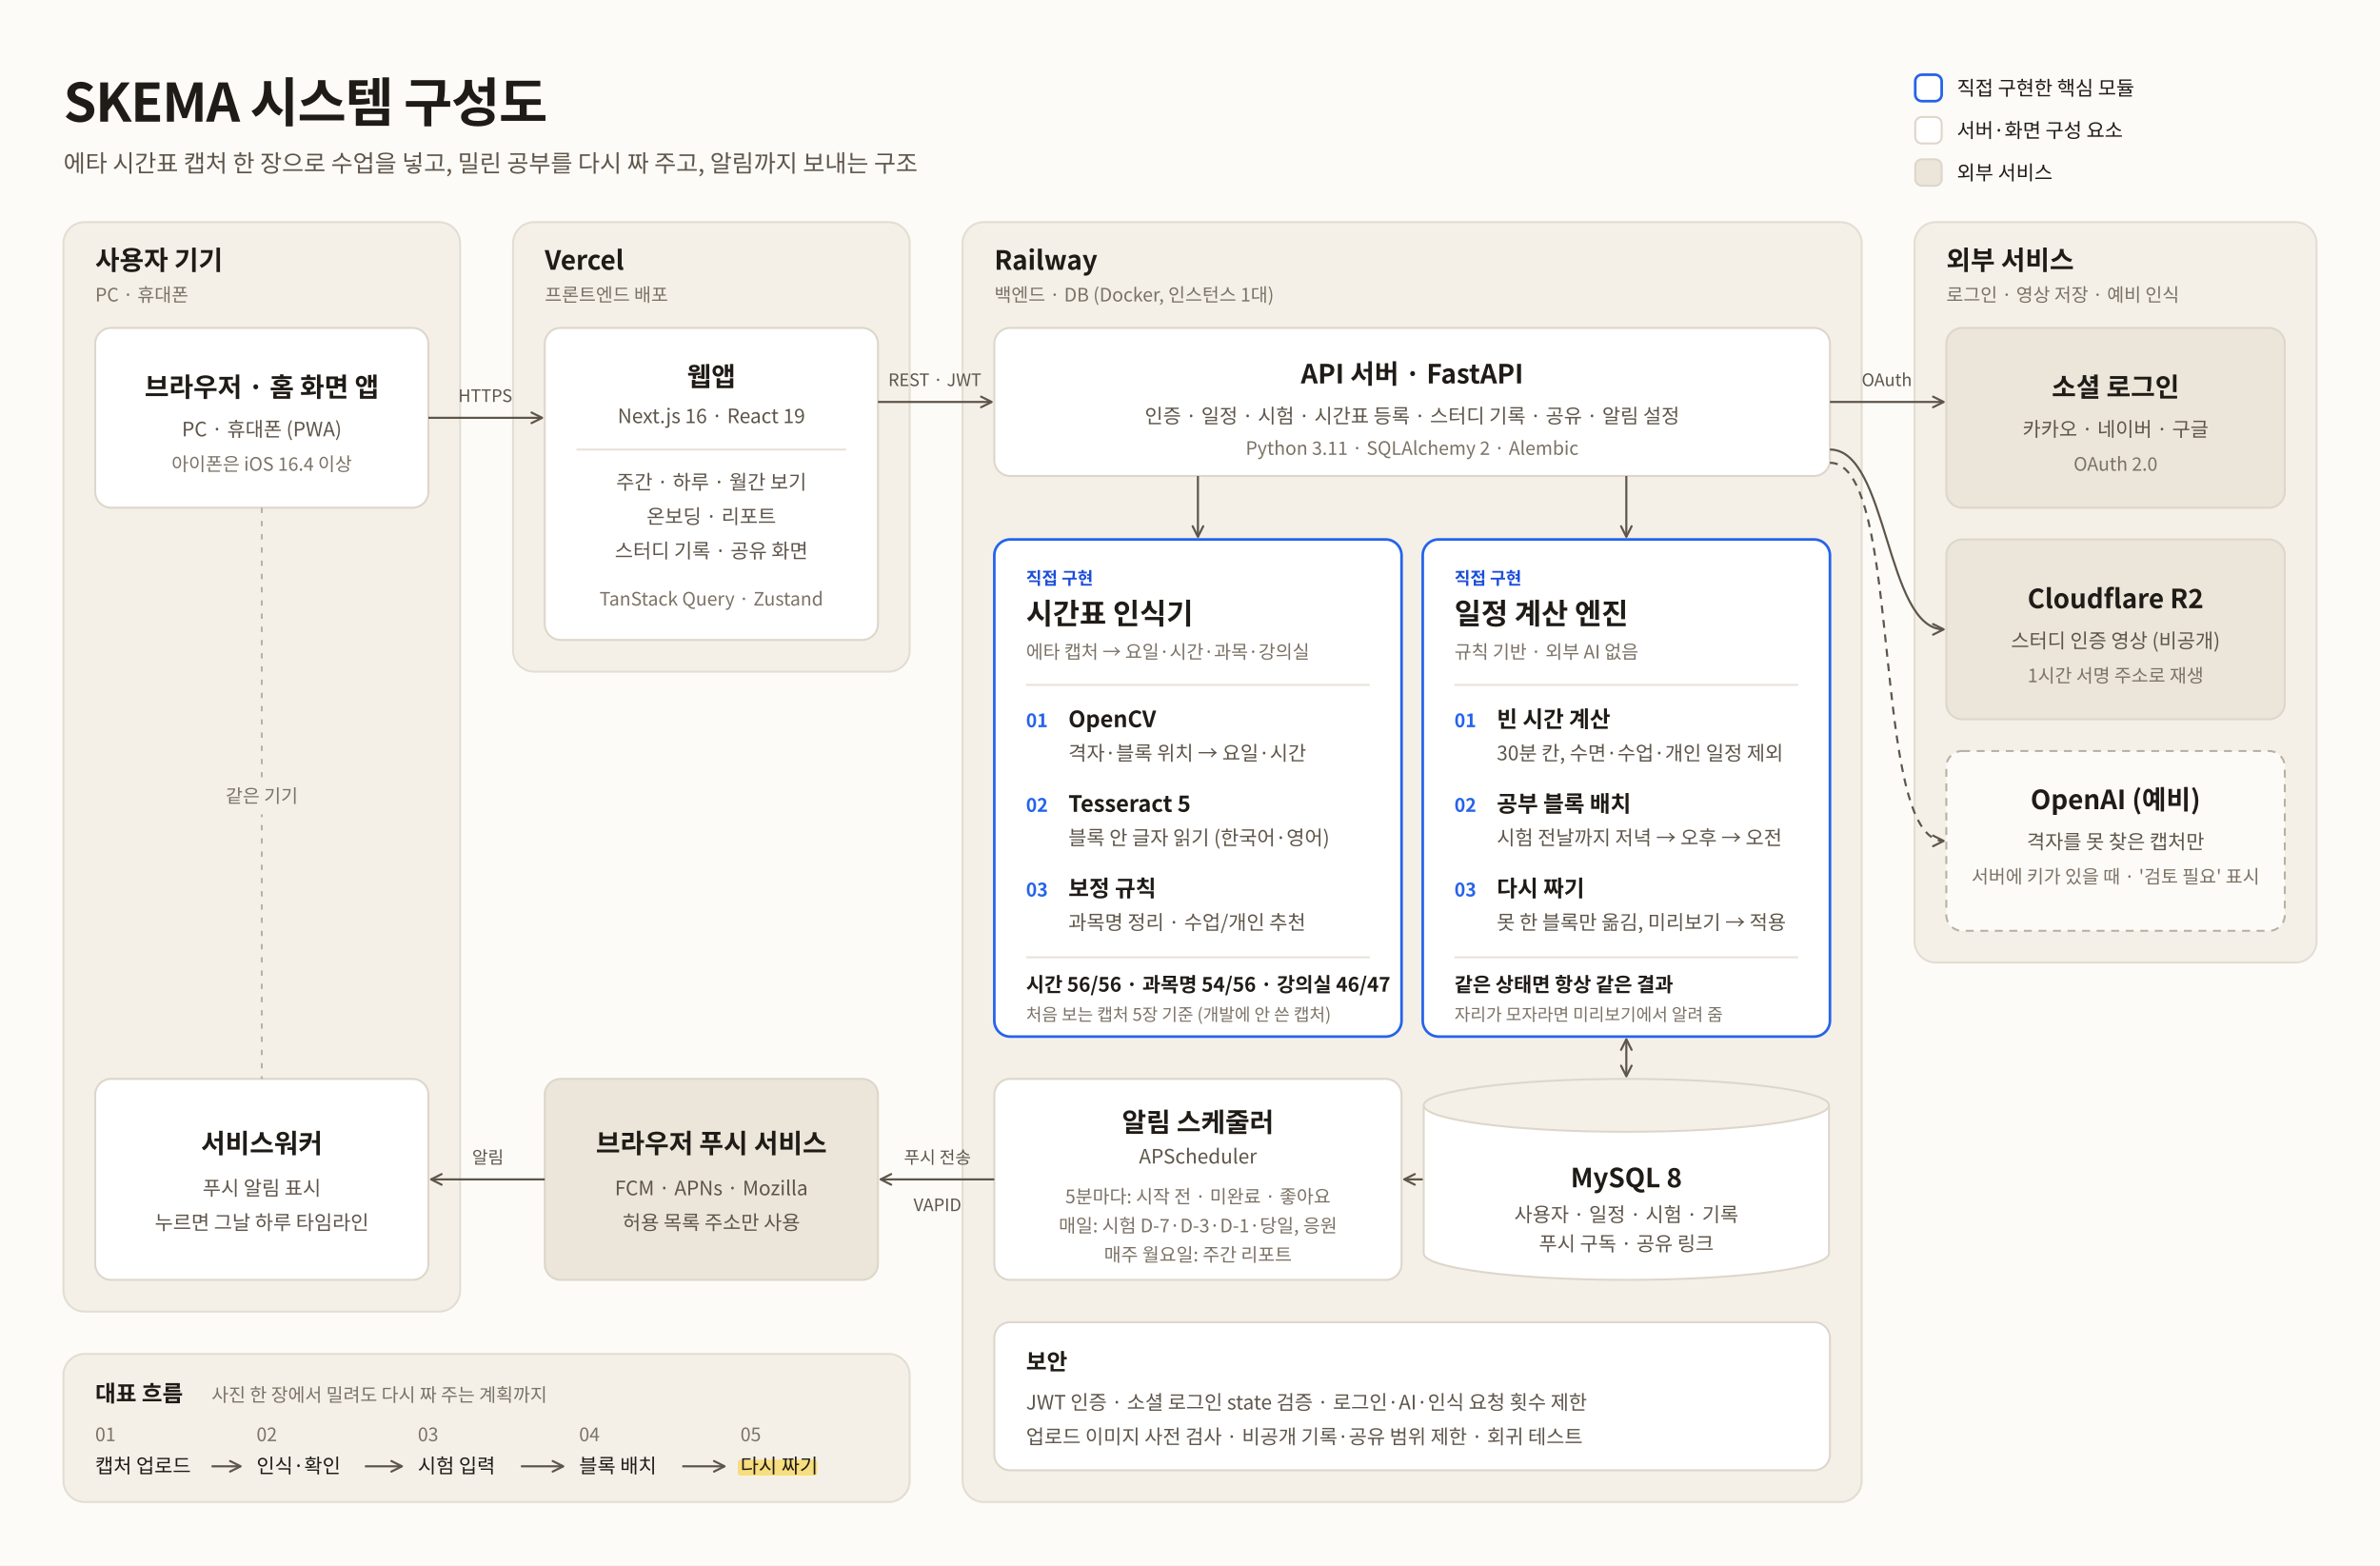
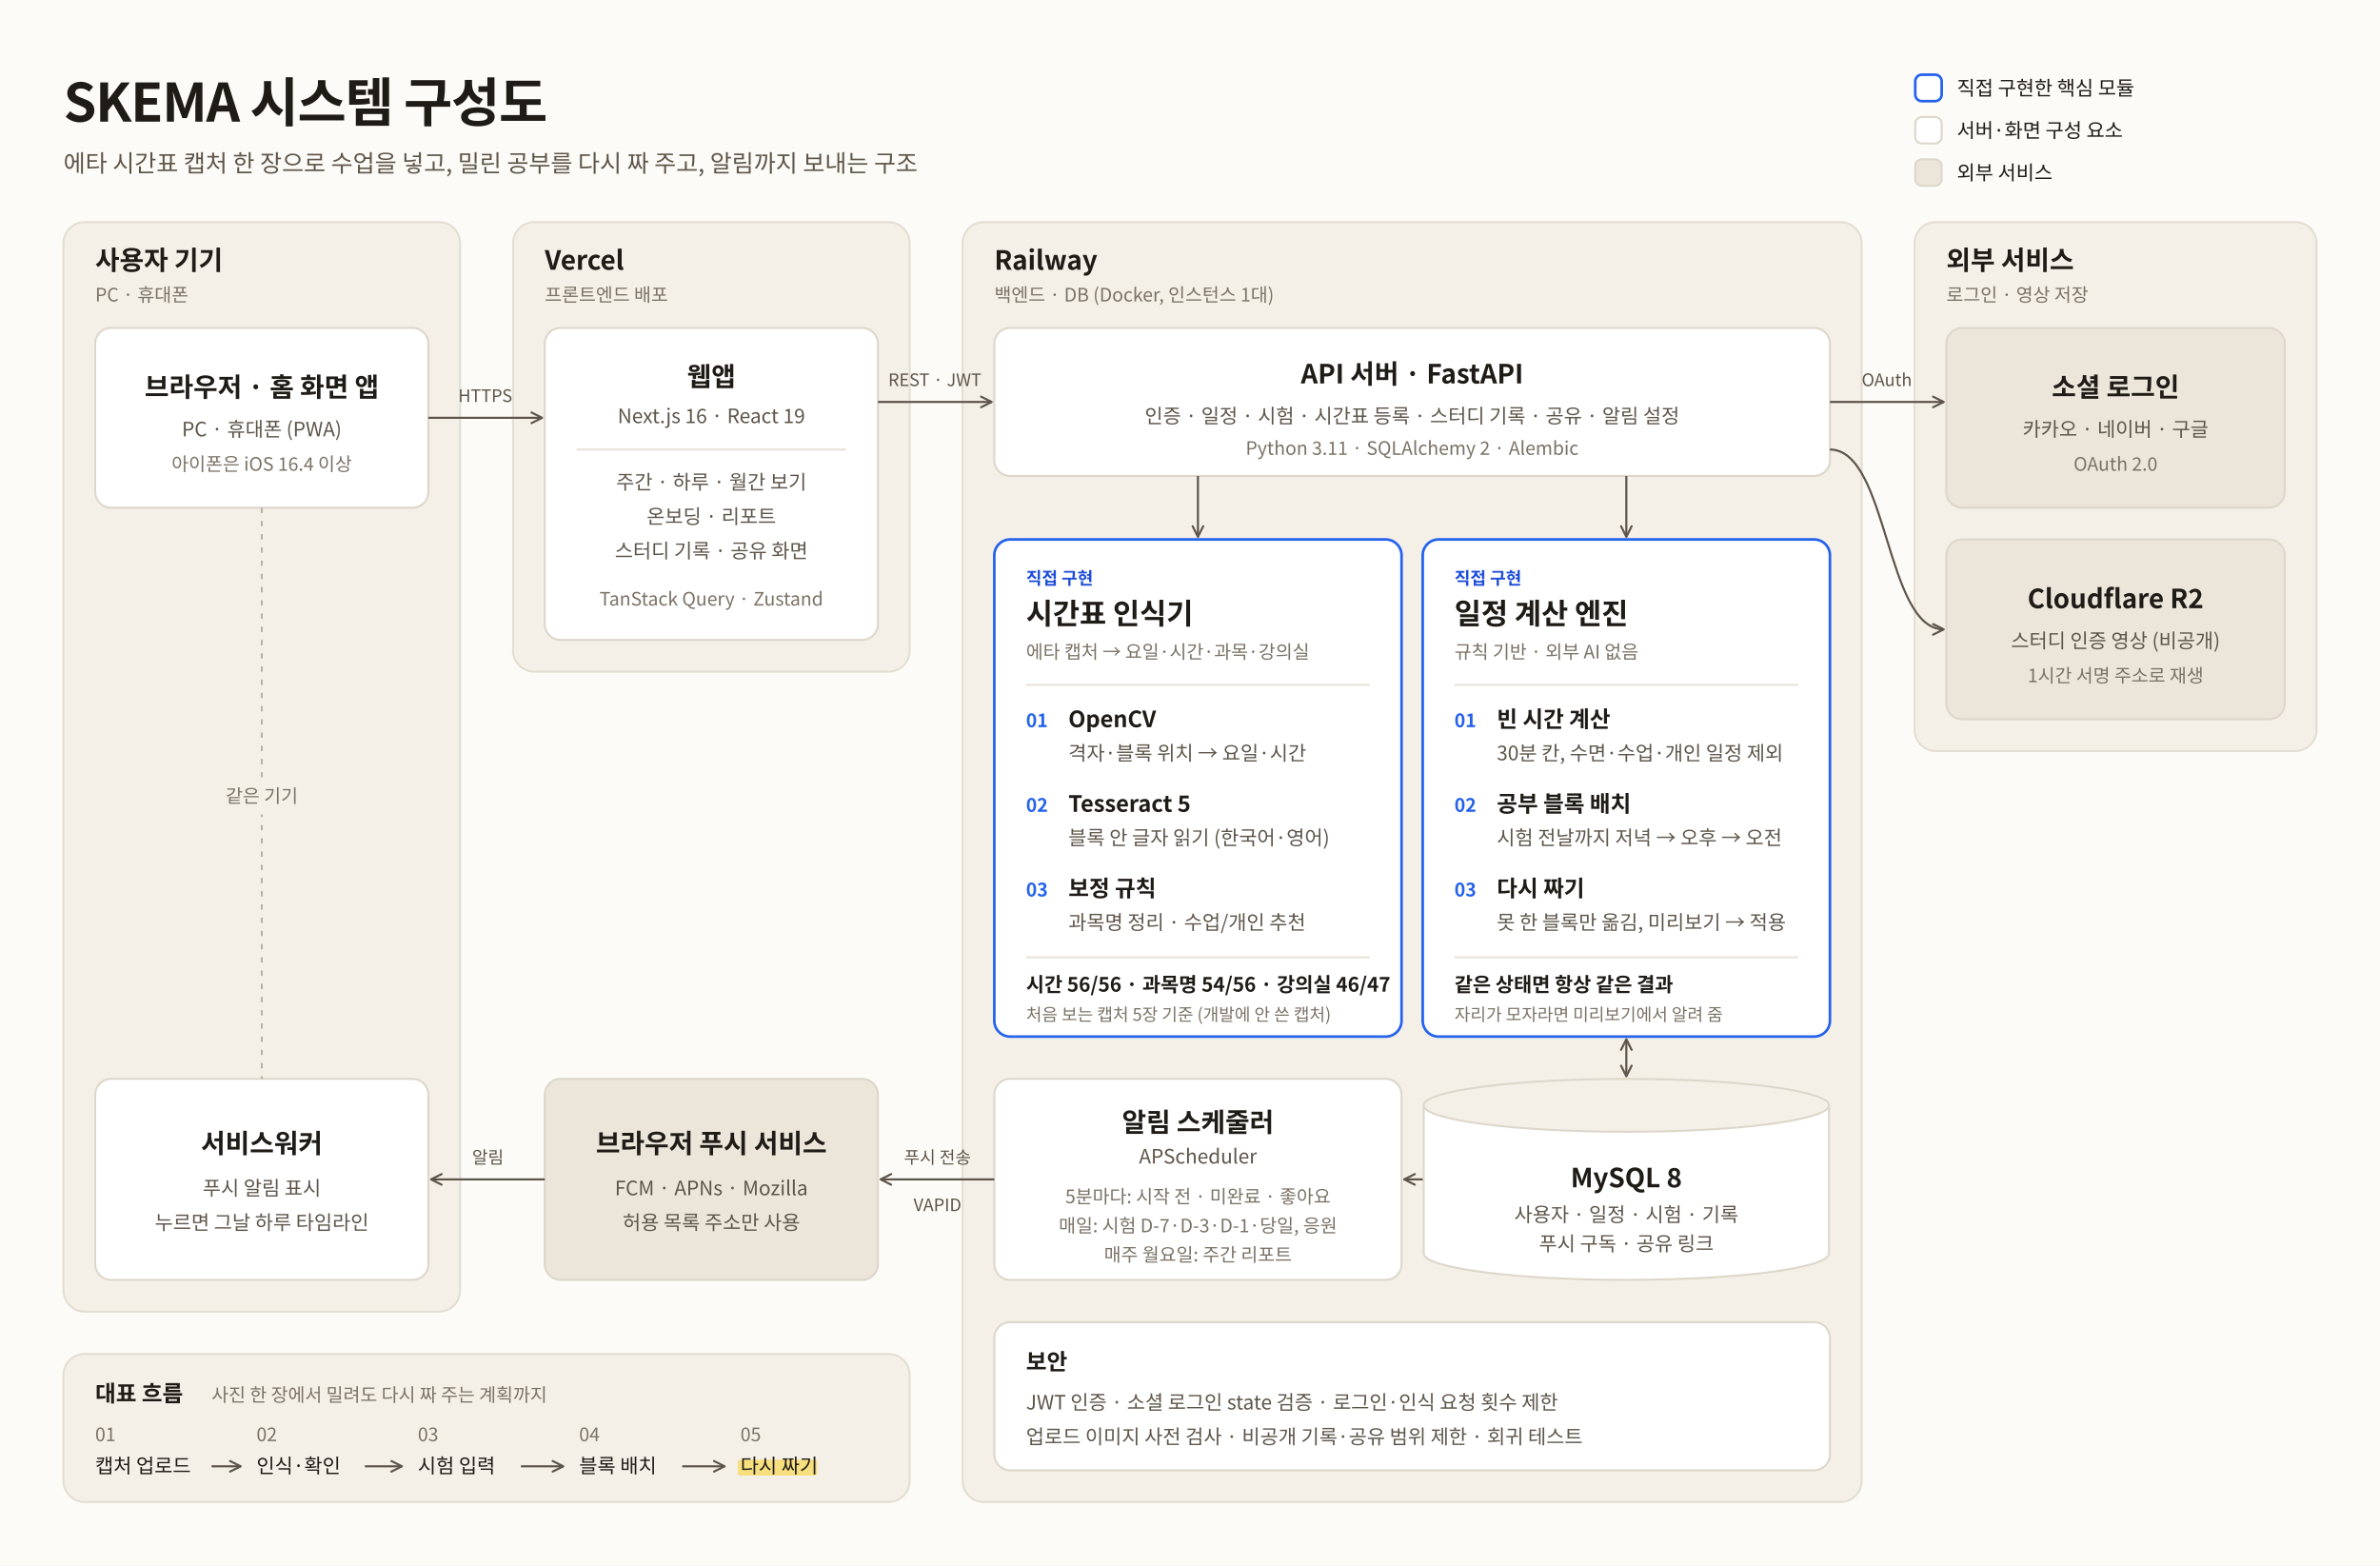
<svg xmlns="http://www.w3.org/2000/svg" viewBox="0 0 1800 1184" width="1800" height="1184" font-family="'Pretendard','Pretendard Variable','Apple SD Gothic Neo','Noto Sans KR','Noto Sans CJK KR','Malgun Gothic',sans-serif">
  <defs>
    <marker id="arr" viewBox="0 0 10 10" refX="9" refY="5" markerWidth="10" markerHeight="10" markerUnits="userSpaceOnUse" orient="auto-start-reverse">
      <path d="M1,1 L9,5 L1,9" fill="none" stroke="#5e554a" stroke-width="1.6" stroke-linecap="round" stroke-linejoin="round" />
    </marker>
    <style>
      text{font-variant-numeric:tabular-nums}
      .zone{fill:#f4f0e8;stroke:#e3ddd2;stroke-width:1.5}
      .zT{font-size:20px;font-weight:600;fill:#1f1b16}
      .zS{font-size:14px;fill:#7b7266}
      .box{fill:#ffffff;stroke:#ddd6ca;stroke-width:1.5}
      .ext{fill:#ebe5da;stroke:#ddd6ca;stroke-width:1.5}
      .core{fill:#ffffff;stroke:#2563eb;stroke-width:2}
      .t{font-size:20px;font-weight:600;fill:#1f1b16}
      .tL{font-size:22px;font-weight:600;fill:#1f1b16}
      .s{font-size:15px;fill:#5e554a}
      .m{font-size:14px;fill:#7b7266}
      .tag{font-size:13px;font-weight:600;fill:#1d4ed8}
      .n{font-size:14px;font-weight:600;fill:#2563eb}
      .st{font-size:17px;font-weight:600;fill:#1f1b16}
      .fact{font-size:15px;font-weight:600;fill:#1f1b16}
      .lbl{font-size:13px;font-weight:500;fill:#5e554a}
      .hair{stroke:#e8e2d8;stroke-width:1.5}
      .ln{stroke:#5e554a;stroke-width:1.6;fill:none}
    </style>
  </defs>
  <rect width="1800" height="1184" fill="#fdfbf7" />
  <text x="48" y="92" font-size="40" font-weight="600" fill="#1f1b16" letter-spacing="-0.8">SKEMA 시스템 구성도</text>
  <text x="48" y="130" font-size="18" fill="#5e554a">에타 시간표 캡처 한 장으로 수업을 넣고, 밀린 공부를 다시 짜 주고, 알림까지 보내는 구조</text>
  <g transform="translate(1448,56)">
    <rect x="0.5" y="0.5" width="20" height="20" rx="5" class="core" />
    <text x="32" y="16" font-size="15" fill="#1f1b16">직접 구현한 핵심 모듈</text>
    <rect x="0.5" y="32.5" width="20" height="20" rx="5" class="box" />
    <text x="32" y="48" font-size="15" fill="#1f1b16">서버·화면 구성 요소</text>
    <rect x="0.5" y="64.5" width="20" height="20" rx="5" class="ext" />
    <text x="32" y="80" font-size="15" fill="#1f1b16">외부 서비스</text>
  </g>
  <rect x="48" y="168" width="300" height="824" rx="16" class="zone" />
  <text x="72" y="204" class="zT">사용자 기기</text>
  <text x="72" y="228" class="zS">PC · 휴대폰</text>
  <rect x="388" y="168" width="300" height="340" rx="16" class="zone" />
  <text x="412" y="204" class="zT">Vercel</text>
  <text x="412" y="228" class="zS">프론트엔드 배포</text>
  <rect x="728" y="168" width="680" height="968" rx="16" class="zone" />
  <text x="752" y="204" class="zT">Railway</text>
  <text x="752" y="228" class="zS">백엔드 · DB (Docker, 인스턴스 1대)</text>
-   <rect x="1448" y="168" width="304" height="560" rx="16" class="zone" />
+   <rect x="1448" y="168" width="304" height="400" rx="16" class="zone" />
  <text x="1472" y="204" class="zT">외부 서비스</text>
-   <text x="1472" y="228" class="zS">로그인 · 영상 저장 · 예비 인식</text>
+   <text x="1472" y="228" class="zS">로그인 · 영상 저장</text>
  <rect x="72" y="248" width="252" height="136" rx="12" class="box" />
  <text x="198" y="300" text-anchor="middle" class="t">브라우저 · 홈 화면 앱</text>
  <text x="198" y="330" text-anchor="middle" class="s">PC · 휴대폰 (PWA)</text>
  <text x="198" y="356" text-anchor="middle" class="m">아이폰은 iOS 16.4 이상</text>
  <rect x="72" y="816" width="252" height="152" rx="12" class="box" />
  <text x="198" y="872" text-anchor="middle" class="t">서비스워커</text>
  <text x="198" y="904" text-anchor="middle" class="s">푸시 알림 표시</text>
  <text x="198" y="930" text-anchor="middle" class="s">누르면 그날 하루 타임라인</text>
  <line x1="198" y1="384" x2="198" y2="816" stroke="#b9b0a3" stroke-width="1.5" stroke-dasharray="4 6" />
  <rect x="160" y="588" width="76" height="28" rx="6" fill="#f4f0e8" />
  <text x="198" y="607" text-anchor="middle" class="m">같은 기기</text>
  <rect x="412" y="248" width="252" height="236" rx="12" class="box" />
  <text x="538" y="292" text-anchor="middle" class="t">웹앱</text>
  <text x="538" y="320" text-anchor="middle" font-size="15" font-weight="500" fill="#5e554a">Next.js 16 · React 19</text>
  <line x1="436" y1="340" x2="640" y2="340" class="hair" />
  <text x="538" y="370" text-anchor="middle" class="s">주간 · 하루 · 월간 보기</text>
  <text x="538" y="396" text-anchor="middle" class="s">온보딩 · 리포트</text>
  <text x="538" y="422" text-anchor="middle" class="s">스터디 기록 · 공유 화면</text>
  <text x="538" y="458" text-anchor="middle" class="m">TanStack Query · Zustand</text>
  <rect x="412" y="816" width="252" height="152" rx="12" class="ext" />
  <text x="538" y="872" text-anchor="middle" class="t">브라우저 푸시 서비스</text>
  <text x="538" y="904" text-anchor="middle" class="s">FCM · APNs · Mozilla</text>
  <text x="538" y="930" text-anchor="middle" class="s">허용 목록 주소만 사용</text>
  <rect x="752" y="248" width="632" height="112" rx="12" class="box" />
  <text x="1068" y="290" text-anchor="middle" class="t">API 서버 · FastAPI</text>
  <text x="1068" y="320" text-anchor="middle" class="s">인증 · 일정 · 시험 · 시간표 등록 · 스터디 기록 · 공유 · 알림 설정</text>
  <text x="1068" y="344" text-anchor="middle" class="m">Python 3.11 · SQLAlchemy 2 · Alembic</text>
  <rect x="752" y="408" width="308" height="376" rx="12" class="core" />
  <text x="776" y="442" class="tag">직접 구현</text>
  <text x="776" y="472" class="tL">시간표 인식기</text>
  <text x="776" y="498" class="m">에타 캡처 → 요일·시간·과목·강의실</text>
  <line x1="776" y1="518" x2="1036" y2="518" class="hair" />
  <text x="776" y="550" class="n">01</text>
  <text x="808" y="550" class="st">OpenCV</text>
  <text x="808" y="575" class="s">격자·블록 위치 → 요일·시간</text>
  <text x="776" y="614" class="n">02</text>
  <text x="808" y="614" class="st">Tesseract 5</text>
  <text x="808" y="639" class="s">블록 안 글자 읽기 (한국어·영어)</text>
  <text x="776" y="678" class="n">03</text>
  <text x="808" y="678" class="st">보정 규칙</text>
  <text x="808" y="703" class="s">과목명 정리 · 수업/개인 추천</text>
  <line x1="776" y1="724" x2="1036" y2="724" class="hair" />
  <text x="776" y="750" class="fact">시간 56/56 · 과목명 54/56 · 강의실 46/47</text>
  <text x="776" y="772" font-size="13" fill="#7b7266">처음 보는 캡처 5장 기준 (개발에 안 쓴 캡처)</text>
  <rect x="1076" y="408" width="308" height="376" rx="12" class="core" />
  <text x="1100" y="442" class="tag">직접 구현</text>
  <text x="1100" y="472" class="tL">일정 계산 엔진</text>
  <text x="1100" y="498" class="m">규칙 기반 · 외부 AI 없음</text>
  <line x1="1100" y1="518" x2="1360" y2="518" class="hair" />
  <text x="1100" y="550" class="n">01</text>
  <text x="1132" y="550" class="st">빈 시간 계산</text>
  <text x="1132" y="575" class="s">30분 칸, 수면·수업·개인 일정 제외</text>
  <text x="1100" y="614" class="n">02</text>
  <text x="1132" y="614" class="st">공부 블록 배치</text>
  <text x="1132" y="639" class="s">시험 전날까지 저녁 → 오후 → 오전</text>
  <text x="1100" y="678" class="n">03</text>
  <text x="1132" y="678" class="st">다시 짜기</text>
  <text x="1132" y="703" class="s">못 한 블록만 옮김, 미리보기 → 적용</text>
  <line x1="1100" y1="724" x2="1360" y2="724" class="hair" />
  <text x="1100" y="750" class="fact">같은 상태면 항상 같은 결과</text>
  <text x="1100" y="772" font-size="13" fill="#7b7266">자리가 모자라면 미리보기에서 알려 줌</text>
  <rect x="752" y="816" width="308" height="152" rx="12" class="box" />
  <text x="906" y="856" text-anchor="middle" class="t">알림 스케줄러</text>
  <text x="906" y="880" text-anchor="middle" font-size="15" font-weight="500" fill="#5e554a">APScheduler</text>
  <text x="906" y="910" text-anchor="middle" class="m">5분마다: 시작 전 · 미완료 · 좋아요</text>
  <text x="906" y="932" text-anchor="middle" class="m">매일: 시험 D-7·D-3·D-1·당일, 응원</text>
  <text x="906" y="954" text-anchor="middle" class="m">매주 월요일: 주간 리포트</text>
  <g transform="translate(1076,816)">
    <path d="M0.75,20 V132 A153.25,20 0 0 0 307.25,132 V20" fill="#ffffff" stroke="#ddd6ca" stroke-width="1.5" />
    <ellipse cx="154" cy="20" rx="153.25" ry="20" fill="#f4f0e8" stroke="#ddd6ca" stroke-width="1.5" />
    <text x="154" y="82" text-anchor="middle" class="t">MySQL 8</text>
    <text x="154" y="108" text-anchor="middle" class="s">사용자 · 일정 · 시험 · 기록</text>
    <text x="154" y="130" text-anchor="middle" class="s">푸시 구독 · 공유 링크</text>
  </g>
  <rect x="752" y="1000" width="632" height="112" rx="12" class="box" />
  <text x="776" y="1036" font-size="17" font-weight="600" fill="#1f1b16">보안</text>
-   <text x="776" y="1066" class="s">JWT 인증 · 소셜 로그인 state 검증 · 로그인·AI·인식 요청 횟수 제한</text>
+   <text x="776" y="1066" class="s">JWT 인증 · 소셜 로그인 state 검증 · 로그인·인식 요청 횟수 제한</text>
  <text x="776" y="1092" class="s">업로드 이미지 사전 검사 · 비공개 기록·공유 범위 제한 · 회귀 테스트</text>
  <rect x="1472" y="248" width="256" height="136" rx="12" class="ext" />
  <text x="1600" y="300" text-anchor="middle" class="t">소셜 로그인</text>
  <text x="1600" y="330" text-anchor="middle" class="s">카카오 · 네이버 · 구글</text>
  <text x="1600" y="356" text-anchor="middle" class="m">OAuth 2.0</text>
  <rect x="1472" y="408" width="256" height="136" rx="12" class="ext" />
  <text x="1600" y="460" text-anchor="middle" class="t">Cloudflare R2</text>
  <text x="1600" y="490" text-anchor="middle" class="s">스터디 인증 영상 (비공개)</text>
  <text x="1600" y="516" text-anchor="middle" class="m">1시간 서명 주소로 재생</text>
-   <rect x="1472" y="568" width="256" height="136" rx="12" fill="#fdfbf7" stroke="#b9b0a3" stroke-width="1.5" stroke-dasharray="6 5" />
-   <text x="1600" y="612" text-anchor="middle" class="t">OpenAI (예비)</text>
-   <text x="1600" y="642" text-anchor="middle" class="s">격자를 못 찾은 캡처만</text>
-   <text x="1600" y="668" text-anchor="middle" class="m">서버에 키가 있을 때 · '검토 필요' 표시</text>
  <rect x="48" y="1024" width="640" height="112" rx="16" class="zone" />
  <text x="72" y="1060" font-size="17" font-weight="600" fill="#1f1b16">대표 흐름</text>
  <text x="160" y="1060" class="m">사진 한 장에서 밀려도 다시 짜 주는 계획까지</text>
  <g font-size="15" font-weight="500" fill="#1f1b16">
    <text x="72" y="1090" class="m">01</text>
    <text x="72" y="1114">캡처 업로드</text>
    <text x="194" y="1090" class="m">02</text>
    <text x="194" y="1114">인식·확인</text>
    <text x="316" y="1090" class="m">03</text>
    <text x="316" y="1114">시험 입력</text>
    <text x="438" y="1090" class="m">04</text>
    <text x="438" y="1114">블록 배치</text>
    <rect x="558" y="1104" width="60" height="12" rx="2" fill="#facc15" fill-opacity="0.5" />
    <text x="560" y="1090" class="m">05</text>
    <text x="560" y="1114">다시 짜기</text>
  </g>
  <g class="ln">
    <line x1="160" y1="1109" x2="182" y2="1109" marker-end="url(#arr)" />
    <line x1="276" y1="1109" x2="304" y2="1109" marker-end="url(#arr)" />
    <line x1="394" y1="1109" x2="426" y2="1109" marker-end="url(#arr)" />
    <line x1="516" y1="1109" x2="548" y2="1109" marker-end="url(#arr)" />
  </g>
  <g class="ln">
    <line x1="324" y1="316" x2="410" y2="316" marker-end="url(#arr)" />
    <line x1="664" y1="304" x2="750" y2="304" marker-end="url(#arr)" />
    <line x1="1384" y1="304" x2="1470" y2="304" marker-end="url(#arr)" />
    <path d="M1384,340 C1428,340 1426,476 1470,476" marker-end="url(#arr)" />
-     <path d="M1384,350 C1440,350 1414,636 1470,636" stroke-dasharray="6 5" marker-end="url(#arr)" />
    <line x1="906" y1="360" x2="906" y2="406" marker-end="url(#arr)" />
    <line x1="1230" y1="360" x2="1230" y2="406" marker-end="url(#arr)" />
    <line x1="1230" y1="786" x2="1230" y2="814" marker-start="url(#arr)" marker-end="url(#arr)" />
    <line x1="1076" y1="892" x2="1062" y2="892" marker-end="url(#arr)" />
    <line x1="752" y1="892" x2="666" y2="892" marker-end="url(#arr)" />
    <line x1="412" y1="892" x2="326" y2="892" marker-end="url(#arr)" />
  </g>
  <g class="lbl" text-anchor="middle">
    <text x="367" y="304">HTTPS</text>
    <text x="707" y="292">REST · JWT</text>
    <text x="1427" y="292">OAuth</text>
    <text x="709" y="880">푸시 전송</text>
    <text x="709" y="916">VAPID</text>
    <text x="369" y="880">알림</text>
  </g>
</svg>
